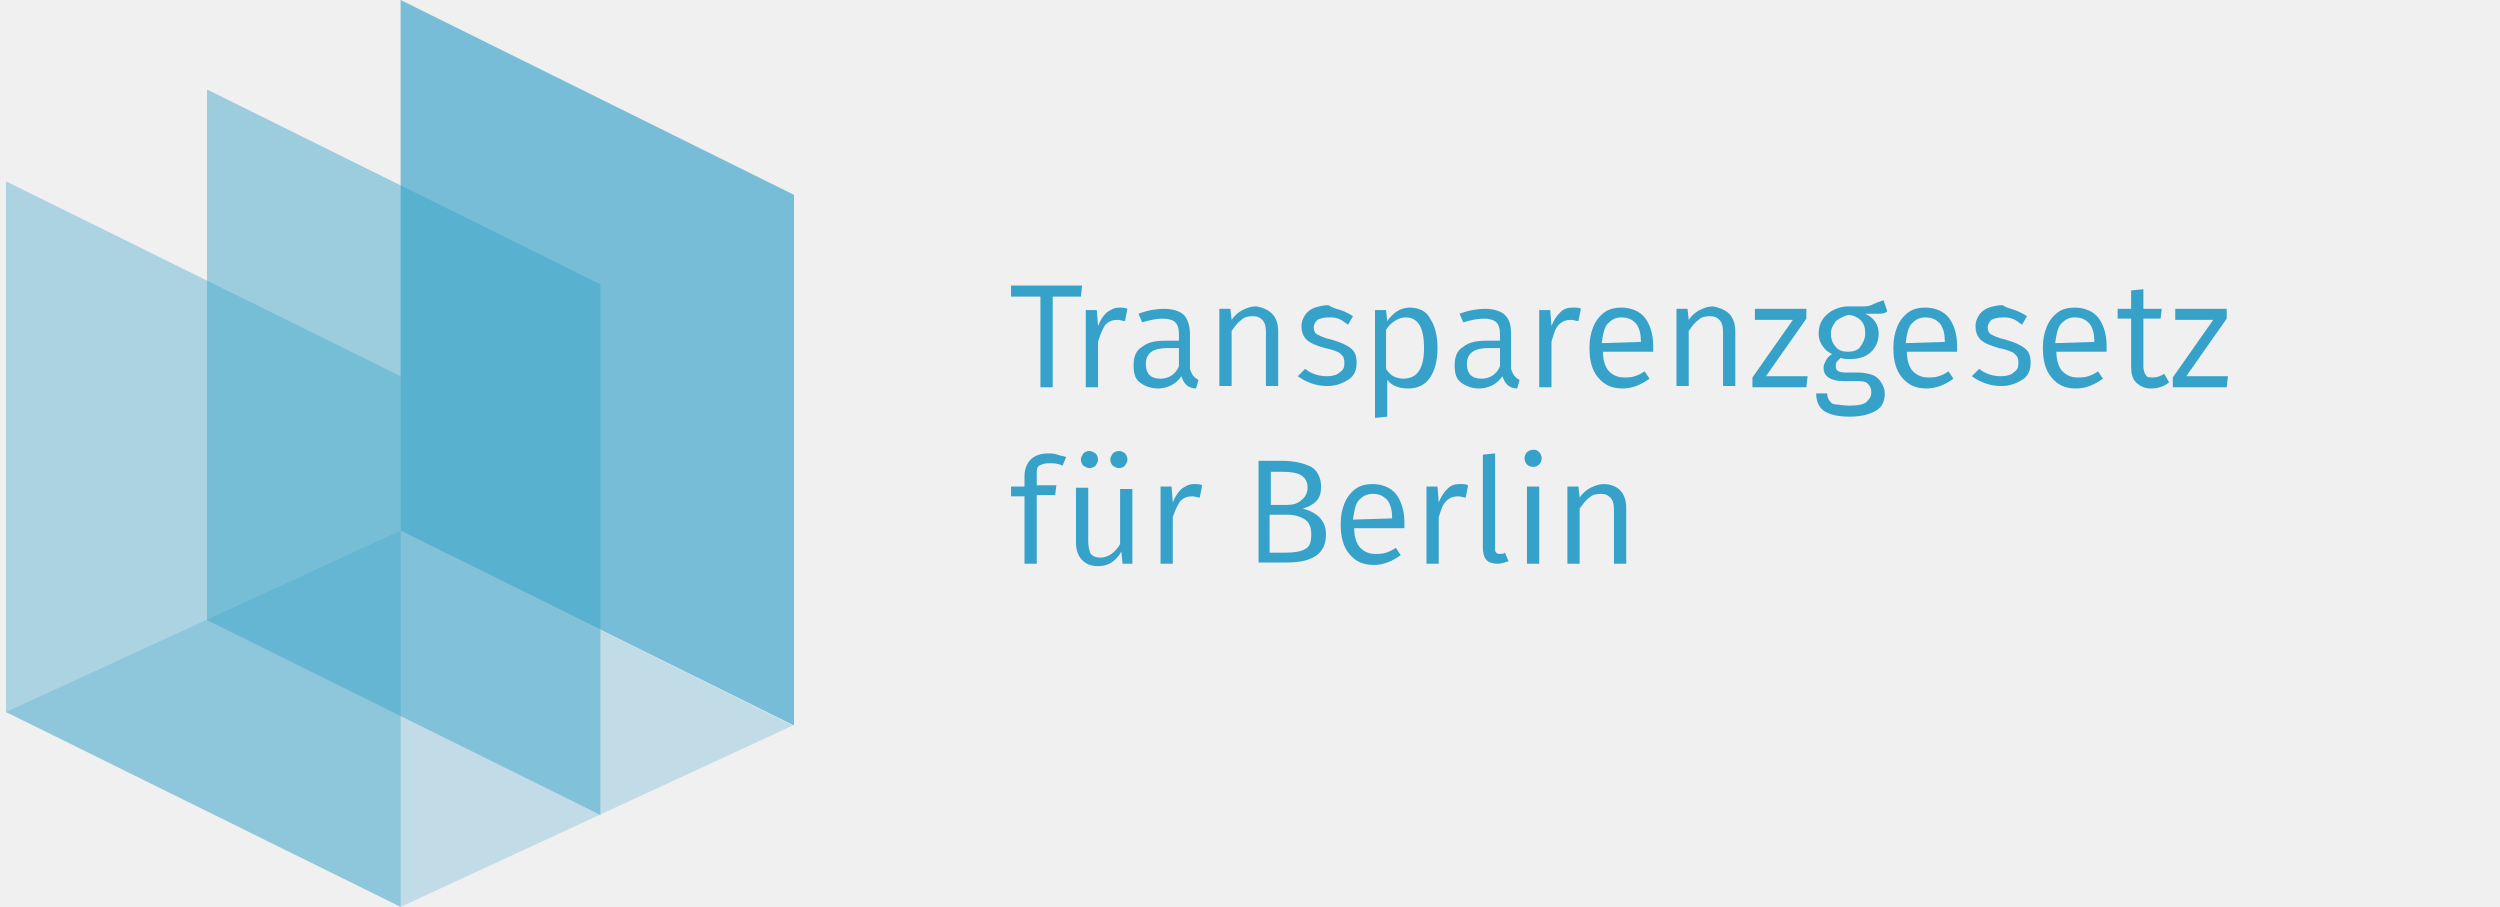
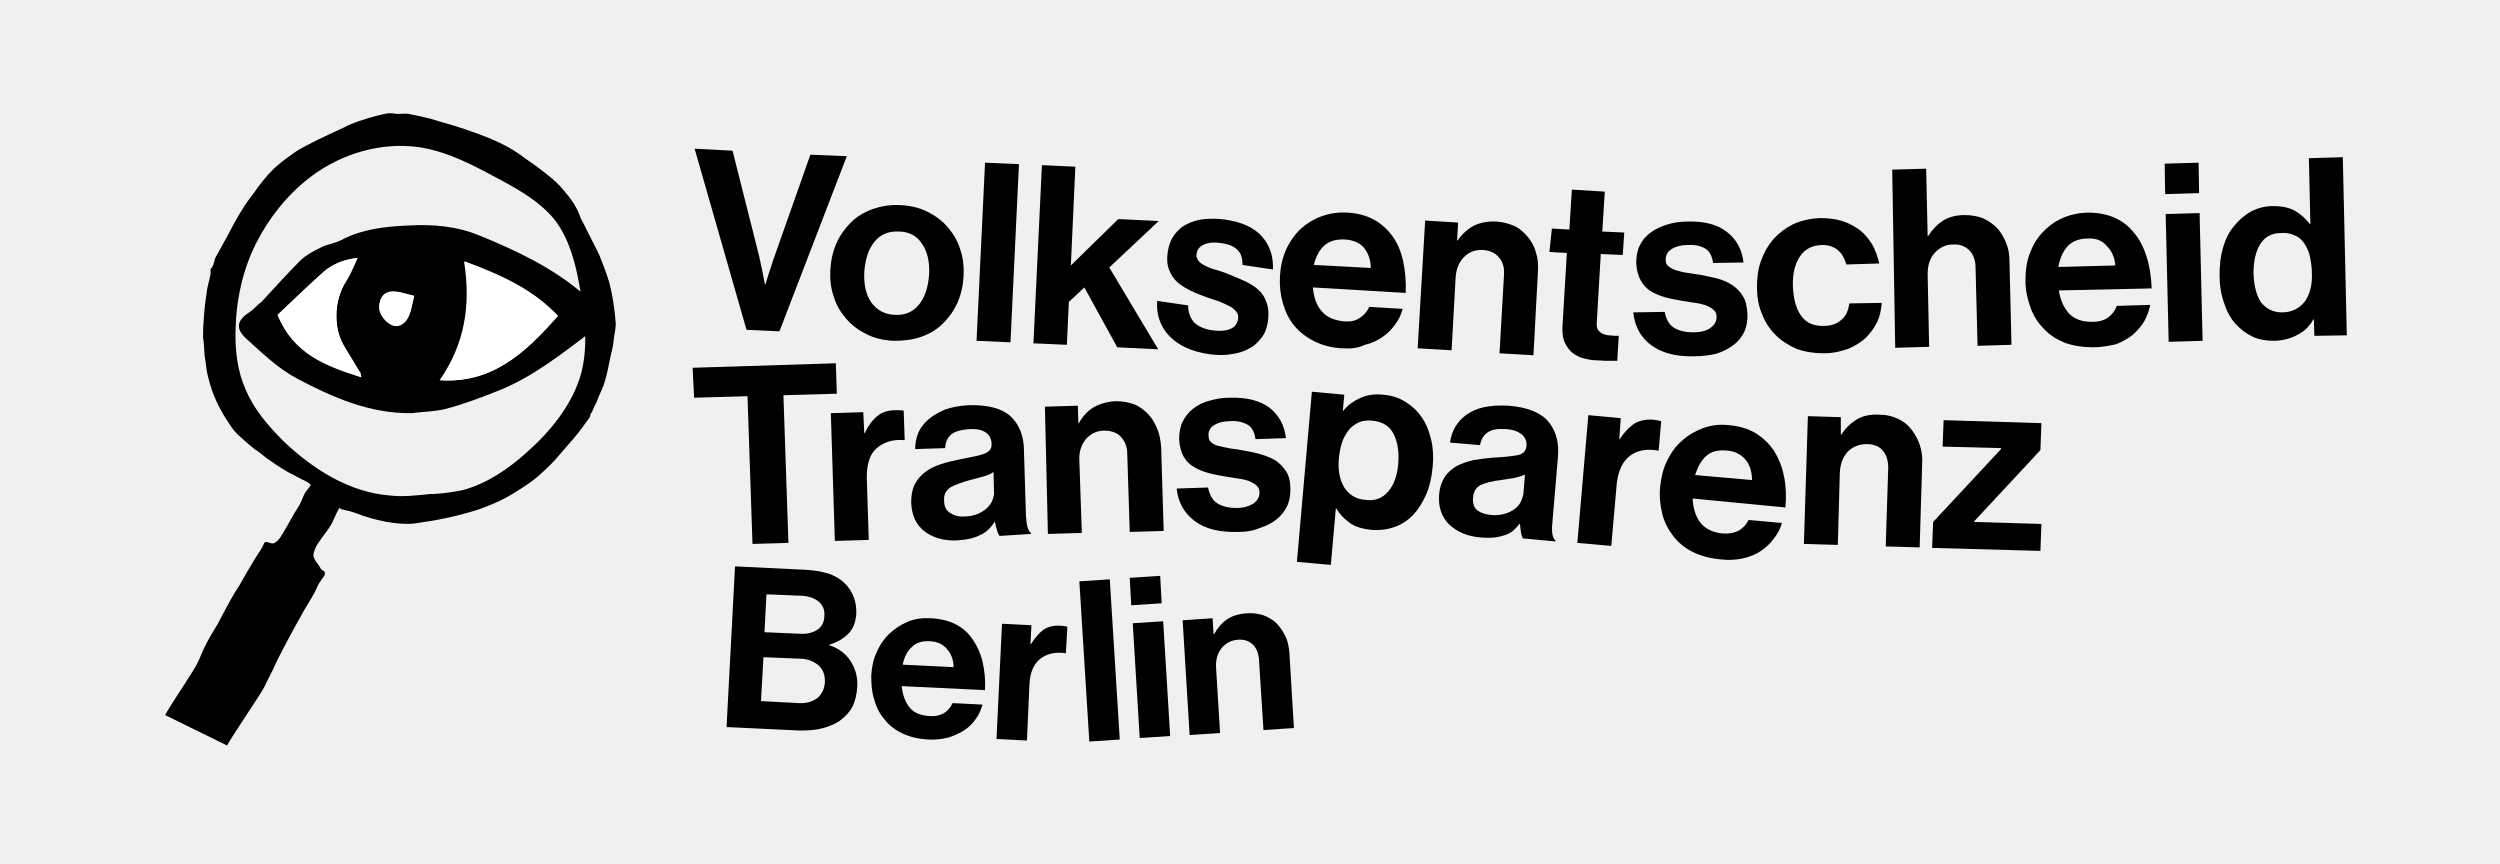
- <svg xmlns="http://www.w3.org/2000/svg" version="1.1" id="Layer_1" x="0px" y="0px" viewBox="0 0 204 74" style="enable-background:new 0 0 204 74;" xml:space="preserve">
+ <svg xmlns="http://www.w3.org/2000/svg" version="1.1" id="Layer_1" x="0px" y="0px" viewBox="0 0 501 173" style="enable-background:new 0 0 501 173;" xml:space="preserve">
  <style type="text/css">
- 	.st0{fill:#36A2C9;fill-opacity:0.65;}
- 	.st1{fill:#36A2C9;fill-opacity:0.45;}
- 	.st2{fill:#36A2C9;fill-opacity:0.2;}
- 	.st3{fill:#36A2C9;fill-opacity:0.25;}
- 	.st4{fill:#4DA1C0;}
- 	.st5{font-family:'FiraSans-Light';}
- 	.st6{font-size:18px;}
- 	.st7{fill:#36A2C9;}
+ 	.st0{fill:#FFE600;}
+ 	.st1{fill:#FFFFFF;}
</style>
-   <g id="Page-1">
-     <g id="Artboard-3" transform="translate(-391, -9)">
-       <g id="Group-3" transform="translate(390, 9)">
-         <g id="Group-2" transform="translate(33.29121, 37) scale(-1, 1) translate(-33.29121, -37) translate(0.791209, 0)">
-           <polygon id="Rectangle" class="st0" points="0,15.9 32.1,0 32.1,43.3 0,59.2     " />
-           <polygon id="Rectangle_1_" class="st1" points="15.8,23.2 47.9,7.3 47.9,50.6 15.8,66.5     " />
-           <polygon id="Rectangle_2_" class="st2" points="32.1,30.7 64.3,14.8 64.3,58.1 32.1,74     " />
-           <polygon id="Rectangle_3_" class="st2" points="32.1,30.7 64.3,14.8 64.3,58.1 32.1,74     " />
-           <polygon id="Rectangle_4_" class="st3" points="32.1,43.3 0.1,59.2 32.1,74 64.3,58.1     " />
-         </g>
-         <text transform="matrix(1 0 0 1 204.5263 35)" class="st4 st5 st6"> </text>
-       </g>
+   <g>
+     <g>
+       <path d="M139.2,29.8l7.6,0.4l5.3,21c0.1,0.6,0.3,1.2,0.4,1.9c0.2,0.7,0.3,1.3,0.4,1.9c0.1,0.7,0.3,1.3,0.4,2h0.1    c0.2-0.7,0.4-1.3,0.6-2c0.2-0.6,0.4-1.2,0.6-1.8c0.2-0.7,0.4-1.3,0.6-1.8l7.2-20.4l7.3,0.3l-13.5,35.1l-6.6-0.3L139.2,29.8z" />
+       <path d="M179.1,68.3c-2-0.1-3.8-0.5-5.4-1.3c-1.6-0.8-3-1.8-4.1-3.1c-1.1-1.3-2-2.7-2.5-4.4c-0.6-1.7-0.8-3.5-0.7-5.4    s0.5-3.7,1.2-5.3s1.7-3,2.9-4.2s2.7-2.1,4.4-2.7c1.7-0.6,3.5-0.9,5.5-0.8c2,0.1,3.8,0.5,5.4,1.3c1.6,0.8,3,1.8,4.1,3.1    s2,2.7,2.5,4.4c0.6,1.7,0.8,3.5,0.7,5.4s-0.5,3.7-1.2,5.3s-1.7,3-2.9,4.2c-1.2,1.2-2.7,2.1-4.4,2.7S181.1,68.3,179.1,68.3z     M179.3,63.1c2.1,0.1,3.7-0.6,4.9-2.1s1.8-3.5,2-6c0.1-2.5-0.3-4.5-1.4-6.1c-1-1.6-2.6-2.5-4.7-2.5c-2.1-0.1-3.7,0.6-4.9,2.1    s-1.8,3.5-2,6c-0.1,2.5,0.3,4.5,1.4,6.1C175.7,62.1,177.2,63,179.3,63.1z" />
+       <path d="M197.4,32.6l6.8,0.3l-1.7,35.7l-6.8-0.3L197.4,32.6z" />
+       <path d="M217.3,57.6l-3.1,2.9l-0.4,8.6l-6.7-0.3l1.7-35.7l6.7,0.3l-0.9,19.8l9.5-9.3l8.1,0.4l-9.9,9.3l9.8,16.4l-8.2-0.4    L217.3,57.6z" />
+     </g>
+     <path d="M242.5,71c-3.7-0.5-6.4-1.8-8.2-3.7s-2.6-4.3-2.4-7l6.2,0.9c0,1.5,0.5,2.7,1.3,3.5c0.9,0.8,2.1,1.3,3.6,1.5   s2.7,0.1,3.6-0.3c0.9-0.4,1.4-1.1,1.5-2c0.1-0.6,0-1.1-0.4-1.5c-0.3-0.4-0.8-0.8-1.4-1.1c-0.6-0.3-1.3-0.6-2-0.9   c-0.8-0.3-1.6-0.5-2.4-0.8c-1.1-0.4-2.2-0.8-3.2-1.3s-1.9-1-2.7-1.7s-1.3-1.5-1.7-2.5s-0.5-2.1-0.3-3.5s0.6-2.5,1.3-3.5   c0.7-0.9,1.5-1.7,2.6-2.2c1-0.5,2.2-0.9,3.5-1s2.7-0.1,4.1,0.1c3.4,0.5,5.8,1.6,7.4,3.4c1.6,1.8,2.3,4,2.2,6.6l-6.1-0.9   c0-1.4-0.3-2.4-1.1-3.1c-0.7-0.7-1.8-1.1-3.3-1.3c-1.3-0.2-2.4-0.1-3.3,0.3c-0.9,0.4-1.4,1-1.5,1.9c-0.1,0.6,0.1,1,0.4,1.4   c0.3,0.4,0.8,0.7,1.4,1c0.6,0.3,1.3,0.6,2.2,0.8c0.8,0.3,1.7,0.5,2.5,0.9c1,0.4,2,0.8,3.1,1.3c1,0.5,1.9,1,2.7,1.7s1.4,1.6,1.7,2.6   c0.4,1,0.5,2.3,0.3,3.8c-0.2,1.3-0.6,2.4-1.3,3.3c-0.7,0.9-1.5,1.7-2.6,2.2c-1,0.6-2.2,0.9-3.6,1.1C245.5,71.2,244,71.2,242.5,71z" />
+   </g>
+   <g>
+     <path d="M269,69.8c-2.1-0.1-4-0.6-5.6-1.4s-2.9-1.8-4-3.1c-1.1-1.3-1.8-2.8-2.3-4.5s-0.7-3.5-0.6-5.4s0.5-3.7,1.2-5.3   c0.7-1.6,1.7-3,2.8-4.1c1.2-1.1,2.6-2,4.2-2.6c1.6-0.6,3.3-0.9,5.2-0.8c2.1,0.1,3.9,0.6,5.4,1.4c1.5,0.8,2.8,2,3.8,3.4   s1.7,3.1,2.1,5s0.6,4,0.5,6.3l-18.6-1.1c0.2,2,0.7,3.6,1.8,4.8c1,1.2,2.5,1.8,4.4,2c1.3,0.1,2.4-0.1,3.2-0.7   c0.8-0.5,1.5-1.3,1.9-2.2l6.7,0.4c-0.3,1.1-0.8,2.2-1.5,3.1c-0.7,1-1.5,1.8-2.5,2.5s-2.2,1.3-3.6,1.6   C272.1,69.8,270.6,69.9,269,69.8z M269.6,48c-1.8-0.1-3.2,0.3-4.2,1.2s-1.7,2.2-2.1,3.9l11.4,0.6c0-1.6-0.5-3-1.4-4.1   C272.5,48.7,271.2,48.1,269.6,48z" />
+     <path d="M292,48.2h0.1c0.9-1.3,2-2.3,3.3-3c1.3-0.6,2.8-0.9,4.5-0.8c1.3,0.1,2.5,0.4,3.6,0.9s1.9,1.3,2.7,2.2   c0.7,0.9,1.3,1.9,1.6,3.1c0.4,1.2,0.5,2.5,0.4,3.9l-0.9,16.7l-6.8-0.4l0.9-15.7c0.1-1.4-0.2-2.6-1-3.5c-0.7-0.9-1.8-1.4-3.2-1.5   c-1.5-0.1-2.8,0.4-3.8,1.4s-1.6,2.4-1.7,4.2l-0.8,14.5l-6.8-0.4l1.5-25.6l6.6,0.4L292,48.2z" />
+     <path d="M311,45.8l3.5,0.2l0.5-8l6.6,0.4l-0.5,8l4.4,0.2l-0.3,4.5l-4.4-0.2L320,64.5c-0.1,1,0.1,1.6,0.6,2c0.4,0.4,1,0.6,1.8,0.7   l1.3,0.1c0.2,0,0.5,0,0.7,0l-0.3,5c-0.3,0-0.7,0-1.1,0s-0.8,0-1.4,0c-0.5,0-1.1-0.1-1.8-0.1c-0.8,0-1.7-0.2-2.5-0.4   s-1.5-0.6-2.2-1.1c-0.6-0.5-1.1-1.2-1.5-2s-0.5-1.8-0.5-3l0.9-15l-3.5-0.2L311,45.8z" />
+   </g>
+   <path d="M339.5,71.4c-3.7,0.1-6.6-0.7-8.7-2.3s-3.2-3.8-3.5-6.5l6.3-0.1c0.3,1.5,0.9,2.6,1.9,3.2c1,0.6,2.3,0.9,3.8,0.9  s2.7-0.3,3.5-0.9c0.8-0.6,1.2-1.3,1.2-2.2c0-0.6-0.2-1.1-0.6-1.4c-0.4-0.4-0.9-0.6-1.5-0.9c-0.6-0.2-1.3-0.4-2.2-0.5  c-0.8-0.1-1.7-0.3-2.5-0.4c-1.2-0.2-2.3-0.4-3.4-0.7s-2.1-0.7-2.9-1.2c-0.9-0.5-1.6-1.3-2.1-2.2s-0.8-2-0.9-3.4  c0-1.4,0.2-2.6,0.7-3.6s1.2-1.9,2.2-2.6c0.9-0.7,2-1.2,3.3-1.6c1.3-0.4,2.6-0.6,4.1-0.6c3.4-0.1,6,0.6,7.9,2.1s3,3.5,3.3,6.1  l-6.1,0.1c-0.2-1.4-0.7-2.4-1.6-2.9c-0.8-0.5-2-0.8-3.5-0.7c-1.3,0-2.4,0.3-3.2,0.8c-0.8,0.5-1.2,1.2-1.2,2.2c0,0.6,0.2,1,0.6,1.3  s0.9,0.6,1.6,0.8s1.4,0.4,2.3,0.5s1.7,0.3,2.6,0.4c1.1,0.2,2.2,0.5,3.2,0.7c1.1,0.3,2.1,0.7,3,1.3s1.6,1.3,2.2,2.3  c0.6,0.9,0.8,2.2,0.9,3.7c0,1.3-0.2,2.5-0.7,3.5s-1.2,1.9-2.2,2.6c-0.9,0.7-2.1,1.3-3.4,1.7C342.6,71.2,341.1,71.4,339.5,71.4z" />
+   <path d="M365.5,70.8c-2,0-3.9-0.3-5.5-0.9c-1.6-0.7-3-1.6-4.2-2.8s-2.1-2.6-2.7-4.2c-0.7-1.6-1-3.4-1-5.3c0-1.9,0.2-3.7,0.8-5.3  c0.6-1.7,1.4-3.1,2.5-4.4c1.1-1.2,2.4-2.2,4-3c1.6-0.7,3.3-1.1,5.3-1.2c1.7,0,3.2,0.2,4.5,0.6c1.3,0.4,2.5,1.1,3.5,1.8  c1,0.8,1.8,1.8,2.5,2.9c0.6,1.1,1.1,2.4,1.4,3.8L370,53c-0.3-1.1-0.8-2.1-1.6-2.8c-0.8-0.7-1.9-1.1-3.1-1.1c-2.1,0-3.6,0.8-4.6,2.3  s-1.5,3.5-1.4,6c0.1,2.4,0.6,4.4,1.6,5.8c1,1.5,2.6,2.2,4.7,2.1c1.4,0,2.5-0.4,3.4-1.2c0.9-0.7,1.4-1.8,1.6-3.3l6.5-0.1  c-0.1,1.4-0.4,2.7-0.9,3.8c-0.6,1.2-1.3,2.2-2.3,3.2c-1,0.9-2.1,1.6-3.5,2.2C368.7,70.5,367.2,70.8,365.5,70.8z" />
+   <path d="M386.3,47.3h0.1c0.9-1.4,1.9-2.4,3-3.1c1.1-0.7,2.6-1.1,4.3-1.1c1.3,0,2.5,0.2,3.6,0.6c1.1,0.5,2,1.1,2.8,1.9  c0.8,0.8,1.4,1.8,1.9,3s0.7,2.4,0.7,3.8l0.4,16.7l-6.8,0.2l-0.4-15.7c0-1.4-0.4-2.5-1.2-3.4c-0.8-0.8-1.9-1.3-3.3-1.2  c-1.5,0-2.7,0.6-3.7,1.7c-1,1.1-1.4,2.5-1.4,4.3l0.3,14.5l-6.8,0.2L379.2,34l6.8-0.2L386.3,47.3z" />
+   <path d="M419.5,69.6c-2.1,0-4-0.3-5.7-0.9c-1.7-0.7-3.1-1.6-4.2-2.8c-1.2-1.2-2.1-2.6-2.7-4.3s-1-3.4-1-5.3c0-1.9,0.2-3.7,0.8-5.3  c0.6-1.7,1.4-3.1,2.5-4.3s2.4-2.2,3.9-2.9s3.2-1.1,5.1-1.2c2.1,0,3.9,0.3,5.5,1s2.9,1.7,4,3.1c1.1,1.3,1.9,2.9,2.5,4.8  c0.6,1.9,0.9,4,1,6.3l-18.6,0.4c0.3,2,1,3.5,2.1,4.7c1.1,1.1,2.6,1.6,4.6,1.6c1.3,0,2.4-0.3,3.2-0.9c0.8-0.6,1.4-1.4,1.7-2.3  l6.7-0.2c-0.2,1.1-0.6,2.2-1.2,3.3c-0.6,1-1.4,1.9-2.3,2.7c-1,0.8-2.1,1.4-3.4,1.9C422.6,69.3,421.1,69.6,419.5,69.6z M418.4,47.8  c-1.8,0-3.2,0.6-4.1,1.6s-1.5,2.4-1.8,4.1l11.4-0.3c-0.1-1.6-0.7-2.9-1.7-3.9C421.3,48.2,420,47.7,418.4,47.8z" />
+   <path d="M433.8,32.8l6.8-0.2l0.1,6.1l-6.8,0.2L433.8,32.8z M434,42.9l6.8-0.2l0.6,25.6l-6.8,0.2L434,42.9z" />
+   <path d="M455.9,68.3c-1.6,0-3.1-0.2-4.4-0.8c-1.3-0.6-2.5-1.5-3.5-2.6s-1.8-2.6-2.3-4.2c-0.6-1.7-0.9-3.5-0.9-5.6  c0-2,0.2-3.8,0.7-5.5s1.2-3.1,2.2-4.3s2.1-2.2,3.4-2.9s2.8-1.1,4.4-1.1c1.8,0,3.3,0.3,4.5,1s2.1,1.6,2.9,2.6h0.1l-0.3-13.2l6.8-0.2  l0.8,35.7l-6.5,0.1l-0.1-3.3h-0.1c-0.7,1.3-1.7,2.3-3,3C459.2,67.8,457.7,68.2,455.9,68.3z M457.3,62.6c2,0,3.5-0.8,4.6-2.2  c1-1.4,1.5-3.3,1.4-5.7c0-1.2-0.2-2.3-0.4-3.3c-0.2-1-0.6-1.8-1.1-2.6c-0.5-0.7-1.1-1.3-1.9-1.6c-0.8-0.4-1.7-0.6-2.8-0.5  c-1.9,0-3.3,0.8-4.2,2.3c-0.9,1.5-1.3,3.5-1.3,5.8c0.1,2.5,0.6,4.4,1.5,5.8C454.2,61.9,455.5,62.6,457.3,62.6z" />
+   <path class="st0" d="M421.1,73.4" />
+   <g>
+     <path d="M138.8,73.7l28.7-0.9l0.2,6.1L157,79.2l1,29.6l-7.2,0.2l-1-29.6l-10.7,0.3L138.8,73.7z" />
+     <path d="M173.2,86.8h0.1c0.7-1.5,1.5-2.6,2.5-3.4c0.9-0.8,2.2-1.2,3.7-1.2c0.7,0,1.2,0,1.6,0.1l0.2,5.9h-0.1   c-2.2-0.2-4.1,0.4-5.5,1.6s-2,3.2-2,5.9l0.4,12.5l-6.8,0.2l-0.8-25.6l6.5-0.2L173.2,86.8z" />
+     <path d="M200.3,107.4c-0.2-0.3-0.4-0.7-0.5-1.2c-0.2-0.5-0.3-1.1-0.4-1.6h-0.1c-0.3,0.5-0.7,1-1.1,1.4c-0.4,0.4-0.9,0.8-1.5,1.1   c-0.6,0.3-1.3,0.6-2.1,0.8s-1.7,0.3-2.8,0.4c-2.6,0.1-4.8-0.5-6.5-1.8s-2.6-3.2-2.7-5.8c0-1.4,0.2-2.6,0.7-3.6s1.2-1.8,2.1-2.5   c0.9-0.7,2-1.2,3.2-1.6c1.2-0.4,2.6-0.7,4-1c2.1-0.4,3.7-0.7,4.7-1.1c1-0.4,1.5-1,1.4-2c0-0.9-0.4-1.7-1.1-2.2   c-0.7-0.5-1.8-0.8-3.3-0.7c-1.6,0.1-2.8,0.4-3.6,1c-0.8,0.6-1.2,1.5-1.3,2.8l-6,0.2c0-1.1,0.2-2.2,0.6-3.2c0.4-1,1.1-1.9,2-2.7   s2-1.4,3.3-2c1.4-0.5,3-0.8,4.8-0.9c3.8-0.1,6.6,0.6,8.4,2.2c1.7,1.6,2.7,3.9,2.7,6.9l0.4,13c0.1,1.9,0.4,3.1,1,3.5v0.2   L200.3,107.4z M193.3,103.5c1,0,1.8-0.2,2.6-0.5c0.7-0.3,1.4-0.7,1.9-1.2s0.9-1,1.1-1.6c0.2-0.6,0.4-1.2,0.3-1.8l-0.1-3.8   c-0.6,0.4-1.3,0.7-2.1,0.9s-1.7,0.5-2.6,0.7c-1.8,0.5-3.1,1-4,1.5c-0.8,0.6-1.3,1.4-1.2,2.6c0,1.2,0.4,2,1.2,2.5   S192.1,103.6,193.3,103.5z" />
+     <path d="M216.1,84.8h0.1c0.8-1.4,1.8-2.5,3-3.2s2.7-1.1,4.4-1.2c1.3,0,2.5,0.2,3.6,0.6c1.1,0.4,2,1.1,2.8,1.9s1.4,1.8,1.9,3   s0.7,2.4,0.8,3.8l0.5,16.7l-6.8,0.2l-0.5-15.7c0-1.4-0.5-2.5-1.3-3.4c-0.8-0.8-1.9-1.2-3.3-1.2c-1.5,0-2.7,0.6-3.7,1.7   c-0.9,1.1-1.4,2.6-1.3,4.3l0.5,14.5L210,107l-0.6-25.5l6.6-0.2L216.1,84.8z" />
+     <path d="M248.1,106.6c-3.7,0.1-6.6-0.6-8.7-2.2c-2.1-1.6-3.3-3.7-3.6-6.5l6.3-0.2c0.3,1.5,0.9,2.6,1.9,3.2c1,0.6,2.3,0.9,3.8,0.9   s2.6-0.4,3.4-0.9c0.8-0.6,1.2-1.3,1.2-2.2c0-0.6-0.2-1.1-0.6-1.4c-0.4-0.4-0.9-0.6-1.5-0.9c-0.6-0.2-1.3-0.4-2.2-0.5   c-0.8-0.1-1.7-0.3-2.5-0.4c-1.2-0.2-2.3-0.4-3.4-0.7c-1.1-0.3-2.1-0.7-2.9-1.2c-0.9-0.5-1.6-1.2-2.1-2.1c-0.5-0.9-0.8-2-0.9-3.4   c0-1.4,0.2-2.6,0.7-3.6s1.2-1.9,2.1-2.6c0.9-0.7,2-1.3,3.3-1.6c1.3-0.4,2.6-0.6,4.1-0.6c3.4-0.1,6,0.6,7.9,2c1.9,1.5,3,3.5,3.3,6.1   l-6.1,0.2c-0.2-1.4-0.7-2.4-1.6-2.9c-0.9-0.5-2-0.8-3.5-0.7c-1.3,0-2.4,0.3-3.2,0.8s-1.2,1.2-1.1,2.2c0,0.6,0.2,1,0.6,1.3   c0.4,0.3,0.9,0.6,1.6,0.7c0.7,0.2,1.4,0.3,2.3,0.5c0.9,0.1,1.7,0.2,2.6,0.4c1.1,0.2,2.2,0.4,3.2,0.7c1.1,0.3,2.1,0.7,3,1.2   c0.9,0.6,1.6,1.3,2.2,2.2s0.9,2.1,0.9,3.6c0,1.3-0.2,2.5-0.7,3.5s-1.2,1.9-2.1,2.6c-0.9,0.7-2,1.3-3.3,1.7   C251.1,106.4,249.7,106.6,248.1,106.6z" />
+   </g>
+   <path d="M262.9,78.5l6.5,0.6l-0.3,3.2h0.1c0.9-1.1,2-1.9,3.3-2.5c1.3-0.6,2.8-0.9,4.6-0.7c1.7,0.1,3.2,0.6,4.5,1.4  c1.3,0.8,2.4,1.8,3.3,3.1c0.9,1.3,1.5,2.8,1.9,4.5s0.5,3.6,0.3,5.5c-0.2,2.1-0.6,3.9-1.3,5.5c-0.7,1.6-1.6,3-2.6,4.1  c-1.1,1.1-2.3,1.9-3.7,2.4s-2.9,0.7-4.6,0.6c-1.8-0.2-3.3-0.6-4.4-1.4s-2-1.7-2.7-2.9h-0.1l-1,11.3l-6.8-0.6L262.9,78.5z   M273.9,100.2c1.7,0.2,3.2-0.4,4.3-1.7s1.8-3.1,2-5.5c0.2-2.4-0.1-4.4-0.9-6c-0.8-1.6-2.2-2.5-4.3-2.7c-1.1-0.1-2,0-2.8,0.4  c-0.8,0.4-1.5,0.9-2,1.6s-1,1.5-1.3,2.5c-0.3,1-0.5,2.1-0.6,3.2c-0.2,2.3,0.2,4.2,1.1,5.7C270.4,99.2,271.8,100.1,273.9,100.2z" />
+   <path d="M305.2,107.9c-0.2-0.3-0.3-0.7-0.4-1.2s-0.1-1.1-0.2-1.7h-0.1c-0.4,0.5-0.8,0.9-1.2,1.3c-0.5,0.4-1,0.7-1.6,0.9  s-1.3,0.4-2.1,0.5c-0.8,0.1-1.8,0.1-2.9,0c-2.6-0.2-4.7-1.1-6.3-2.6c-1.5-1.5-2.2-3.5-2-6c0.1-1.4,0.5-2.5,1.1-3.5  c0.6-0.9,1.4-1.6,2.4-2.2c1-0.5,2.1-0.9,3.4-1.2c1.3-0.2,2.6-0.4,4.1-0.5c2.2-0.1,3.7-0.3,4.8-0.5c1-0.2,1.6-0.8,1.7-1.8  c0.1-0.9-0.2-1.7-0.9-2.3c-0.7-0.6-1.7-1-3.1-1.1c-1.6-0.1-2.8,0-3.7,0.6c-0.8,0.5-1.4,1.4-1.6,2.6l-6-0.5c0.1-1.1,0.5-2.2,1-3.1  c0.6-1,1.3-1.8,2.3-2.5s2.1-1.2,3.5-1.5s3-0.4,4.9-0.3c3.8,0.3,6.5,1.4,8,3.2s2.2,4.2,1.9,7.2l-1.1,13c-0.2,1.9,0,3.1,0.6,3.6v0.2  L305.2,107.9z M298.8,103.2c1,0.1,1.8,0,2.6-0.2c0.8-0.2,1.4-0.5,2-0.9c0.6-0.4,1-0.9,1.3-1.4c0.3-0.6,0.5-1.2,0.6-1.8l0.3-3.8  c-0.6,0.3-1.4,0.5-2.2,0.7c-0.9,0.1-1.7,0.3-2.6,0.4c-1.8,0.2-3.2,0.6-4.1,1c-0.9,0.5-1.4,1.3-1.5,2.5s0.2,2.1,0.9,2.6  C296.6,102.7,297.6,103.1,298.8,103.2z" />
+   <path d="M324.5,88h0.1c0.9-1.4,1.9-2.4,2.9-3.1c1-0.6,2.3-0.9,3.8-0.8c0.7,0.1,1.2,0.2,1.6,0.3l-0.5,5.9h-0.1  c-2.2-0.4-4.1-0.1-5.6,1c-1.5,1.1-2.4,3-2.7,5.6l-1.1,12.5l-6.8-0.6l2.2-25.6l6.5,0.6L324.5,88z" />
+   <path d="M344.8,112.1c-2.1-0.2-4-0.7-5.6-1.5s-2.9-1.9-3.9-3.2c-1-1.3-1.8-2.8-2.2-4.5c-0.4-1.7-0.6-3.5-0.4-5.4  c0.2-1.9,0.6-3.6,1.4-5.2c0.8-1.6,1.7-2.9,3-4c1.2-1.1,2.6-1.9,4.2-2.5c1.6-0.6,3.3-0.8,5.2-0.6c2.1,0.2,3.8,0.7,5.3,1.6  c1.5,0.9,2.7,2.1,3.7,3.5c0.9,1.5,1.6,3.1,2,5.1c0.4,1.9,0.5,4,0.3,6.3l-18.6-1.8c0.1,2,0.6,3.6,1.6,4.9c1,1.2,2.4,1.9,4.4,2.1  c1.3,0.1,2.4-0.1,3.3-0.6c0.8-0.5,1.5-1.2,1.9-2.1l6.7,0.6c-0.3,1.1-0.8,2.1-1.6,3.1c-0.7,1-1.6,1.8-2.6,2.5s-2.3,1.2-3.6,1.5  C347.9,112.2,346.4,112.3,344.8,112.1z M346.1,90.3c-1.8-0.2-3.2,0.2-4.2,1.1c-1,0.9-1.7,2.2-2.2,3.8l11.4,1c0-1.6-0.4-3-1.3-4.1  C348.9,91.1,347.7,90.4,346.1,90.3z" />
+   <g>
+     <path d="M368.9,87.1h0.1c0.9-1.4,2-2.4,3.2-3.1s2.7-1,4.5-0.9c1.3,0,2.5,0.3,3.6,0.8s2,1.2,2.7,2.1c0.7,0.9,1.3,1.9,1.7,3.1   c0.4,1.2,0.6,2.5,0.5,3.9l-0.5,16.7l-6.8-0.2l0.5-15.7c0-1.4-0.3-2.5-1-3.4c-0.7-0.9-1.8-1.4-3.3-1.4s-2.8,0.5-3.8,1.5   c-1,1.1-1.5,2.5-1.6,4.2l-0.4,14.5l-6.8-0.2l0.8-25.6l6.6,0.2L368.9,87.1z" />
+     <path d="M387.4,104.6L401,90v-0.2l-11.7-0.3l0.2-5.3l19.6,0.6l-0.2,5.4l-13.3,14.3v0.1l13.5,0.4l-0.2,5.4l-21.7-0.6L387.4,104.6z" />
+   </g>
+   <g>
+     <g>
+       <path d="M82.5,82.8c-8.4,0.1-15.7-3.1-22.9-6.9c-3.8-2-6.9-5-10.1-7.9c-2.4-2.1-2.1-3.8,0.6-5.5c0.8-0.6,1.5-1.4,2.4-2.1    c2.5-2.7,5-5.5,7.6-8.1c1.1-1.1,2.7-2,4.2-2.7c1.3-0.7,2.8-0.8,4.1-1.5c4.2-2.2,8.7-2.7,13.3-2.9c4.9-0.3,9.8,0.1,14.4,2    c7.6,3.1,14.9,6.6,21,11.9c0.7,0.6,1.4,1.1,2,1.8c1.8,2,1.8,3.1,0,5c-0.1,0.1-0.3,0.3-0.4,0.4c-6,4.5-11.9,9.3-19.1,12.1    c-3.5,1.4-7,2.7-10.5,3.6C86.9,82.5,84.7,82.5,82.5,82.8z M111.8,63.3c-5.2-5.5-11.6-8.3-18.6-10.9c1.3,8.8,0,16.8-4.9,23.8    C98.6,76.9,105.3,70.7,111.8,63.3z M72.4,75.6c-0.1-0.7-0.1-1-0.3-1.1c-1-1.5-2-3.2-2.9-4.8c-2.5-3.8-2.4-9.5,0.3-13.5    c0.8-1.3,1.4-2.8,2.2-4.5c-2.8,0.3-5,1.3-6.7,2.7c-3.2,2.8-6.2,5.7-9.3,8.7C58.6,70.8,65.2,73.4,72.4,75.6z M83,59.3    c-1.5-0.4-2.7-0.7-3.8-0.8c-2.1-0.1-3.2,1.1-3.2,3.2c0,1.4,1.5,3.2,2.9,3.6c1.1,0.3,2.4-0.4,3.1-2.1C82.5,62,82.6,60.9,83,59.3z" />
+       <path class="st1" d="M111.8,63.3c-6.4,7.3-13,13.5-23.7,12.9c5-7.2,6.3-15,4.9-23.8C100.1,55.1,106.6,57.8,111.8,63.3z" />
+       <path class="st1" d="M72.4,75.6c-7.2-2.4-13.6-4.8-16.8-12.5c3.1-2.9,6.2-5.9,9.3-8.7c1.8-1.5,3.9-2.4,6.7-2.7    c-0.8,1.7-1.4,3.2-2.2,4.5c-2.5,3.9-2.7,9.7-0.3,13.5c1,1.5,2,3.1,2.9,4.8C72.2,74.8,72.2,75,72.4,75.6z" />
+       <path class="st1" d="M83,59.3c-0.4,1.7-0.6,2.8-1,3.8c-0.7,1.7-1.8,2.4-3.1,2.1c-1.4-0.3-2.9-2.1-2.9-3.6c0-2.1,1.1-3.4,3.2-3.2    C80.3,58.5,81.5,58.9,83,59.3z" />
    </g>
    <g>
-       <g>
-         <path class="st7" d="M85.9,24.2v7.4h-1v-7.4h-2.4v-0.9h5.8l-0.1,0.9H85.9z" />
-         <path class="st7" d="M92,25.2l-0.2,1c-0.2,0-0.4-0.1-0.6-0.1c-0.4,0-0.7,0.1-1,0.4c-0.2,0.3-0.4,0.7-0.6,1.4v3.7h-1v-6.3h0.9     l0.1,1.3c0.2-0.5,0.4-0.8,0.7-1.1c0.3-0.2,0.6-0.4,1-0.4C91.6,25.1,91.8,25.1,92,25.2z" />
-         <path class="st7" d="M97.4,30.7c0.1,0.1,0.2,0.2,0.4,0.3l-0.2,0.7c-0.3,0-0.6-0.1-0.8-0.3s-0.3-0.4-0.4-0.7c-0.4,0.6-1.1,1-1.9,1     c-0.6,0-1.1-0.2-1.5-0.5s-0.5-0.8-0.5-1.4c0-0.7,0.2-1.2,0.7-1.5c0.5-0.4,1.1-0.5,2-0.5h1v-0.5c0-0.5-0.1-0.8-0.3-1     c-0.2-0.2-0.6-0.3-1-0.3c-0.5,0-1,0.1-1.7,0.3l-0.3-0.7c0.8-0.3,1.5-0.4,2.1-0.4c0.7,0,1.3,0.2,1.6,0.5s0.5,0.9,0.5,1.5v2.9     C97.2,30.4,97.3,30.6,97.4,30.7z M96.2,29.9v-1.5h-0.9c-1.2,0-1.8,0.4-1.8,1.3c0,0.4,0.1,0.7,0.3,0.9c0.2,0.2,0.5,0.3,0.9,0.3     C95.3,30.9,95.9,30.6,96.2,29.9z" />
-         <path class="st7" d="M103.8,25.6c0.3,0.3,0.5,0.8,0.5,1.4v4.5h-1v-4.4c0-0.5-0.1-0.8-0.3-1c-0.2-0.2-0.4-0.3-0.8-0.3     c-0.4,0-0.7,0.1-0.9,0.3c-0.3,0.2-0.5,0.5-0.8,0.9v4.5h-1v-6.3h0.9l0.1,0.9c0.2-0.3,0.5-0.6,0.9-0.8s0.7-0.3,1.1-0.3     C103.1,25.1,103.5,25.3,103.8,25.6z" />
-         <path class="st7" d="M109.4,25.3c0.3,0.1,0.7,0.3,1,0.5l-0.4,0.7c-0.3-0.2-0.5-0.4-0.8-0.5c-0.3-0.1-0.5-0.1-0.8-0.1     c-0.4,0-0.7,0.1-0.9,0.2c-0.2,0.2-0.3,0.4-0.3,0.6c0,0.3,0.1,0.5,0.3,0.6s0.6,0.3,1.1,0.4c0.7,0.2,1.2,0.4,1.6,0.7     s0.5,0.7,0.5,1.2c0,0.6-0.2,1.1-0.7,1.4c-0.5,0.3-1,0.5-1.7,0.5c-0.9,0-1.7-0.3-2.4-0.8l0.6-0.6c0.5,0.4,1.1,0.6,1.8,0.6     c0.4,0,0.8-0.1,1-0.3c0.3-0.2,0.4-0.4,0.4-0.7c0-0.2,0-0.4-0.1-0.6c-0.1-0.1-0.2-0.3-0.5-0.4c-0.2-0.1-0.5-0.2-1-0.3     c-0.7-0.2-1.2-0.4-1.5-0.7s-0.4-0.7-0.4-1.1c0-0.3,0.1-0.6,0.3-0.9c0.2-0.3,0.5-0.5,0.8-0.6c0.3-0.1,0.7-0.2,1.1-0.2     C108.7,25.1,109,25.2,109.4,25.3z" />
-         <path class="st7" d="M116.7,26c0.4,0.6,0.6,1.4,0.6,2.4c0,1-0.2,1.8-0.6,2.4c-0.4,0.6-1,0.9-1.8,0.9c-0.7,0-1.3-0.2-1.7-0.7v3     l-1,0.1v-8.8h0.9l0.1,0.9c0.2-0.3,0.5-0.6,0.8-0.8s0.7-0.3,1-0.3C115.8,25.1,116.4,25.4,116.7,26z M116.2,28.4     c0-1.7-0.5-2.5-1.5-2.5c-0.3,0-0.6,0.1-0.9,0.3c-0.3,0.2-0.5,0.4-0.7,0.7v3.2c0.2,0.3,0.4,0.5,0.6,0.6c0.2,0.1,0.5,0.2,0.8,0.2     C115.7,30.9,116.2,30,116.2,28.4z" />
-         <path class="st7" d="M123.6,30.7c0.1,0.1,0.2,0.2,0.4,0.3l-0.2,0.7c-0.3,0-0.6-0.1-0.8-0.3s-0.3-0.4-0.4-0.7     c-0.4,0.6-1.1,1-1.9,1c-0.6,0-1.1-0.2-1.5-0.5c-0.4-0.3-0.5-0.8-0.5-1.4c0-0.7,0.2-1.2,0.7-1.5c0.5-0.4,1.1-0.5,2-0.5h1v-0.5     c0-0.5-0.1-0.8-0.3-1c-0.2-0.2-0.6-0.3-1-0.3c-0.5,0-1,0.1-1.7,0.3l-0.3-0.7c0.8-0.3,1.5-0.4,2.1-0.4c0.7,0,1.3,0.2,1.6,0.5     c0.4,0.4,0.5,0.9,0.5,1.5v2.9C123.4,30.4,123.5,30.6,123.6,30.7z M122.4,29.9v-1.5h-0.9c-1.2,0-1.8,0.4-1.8,1.3     c0,0.4,0.1,0.7,0.3,0.9c0.2,0.2,0.5,0.3,0.9,0.3C121.5,30.9,122.1,30.6,122.4,29.9z" />
-         <path class="st7" d="M129,25.2l-0.2,1c-0.2,0-0.4-0.1-0.6-0.1c-0.4,0-0.7,0.1-1,0.4s-0.4,0.7-0.6,1.4v3.7h-1v-6.3h0.9l0.1,1.3     c0.2-0.5,0.4-0.8,0.7-1.1s0.6-0.4,1-0.4C128.7,25.1,128.9,25.1,129,25.2z" />
-         <path class="st7" d="M134.9,28.7h-4.1c0,0.7,0.2,1.3,0.5,1.6c0.3,0.3,0.7,0.5,1.2,0.5c0.3,0,0.6,0,0.9-0.1s0.5-0.2,0.8-0.4     l0.4,0.6c-0.7,0.5-1.4,0.8-2.2,0.8c-0.9,0-1.5-0.3-2-0.9c-0.5-0.6-0.7-1.4-0.7-2.4c0-0.7,0.1-1.2,0.3-1.7     c0.2-0.5,0.5-0.9,0.9-1.2c0.4-0.3,0.9-0.4,1.4-0.4c0.8,0,1.5,0.3,1.9,0.8c0.4,0.5,0.7,1.3,0.7,2.3     C134.9,28.4,134.9,28.6,134.9,28.7z M133.9,27.9c0-0.6-0.1-1.1-0.4-1.5c-0.3-0.3-0.6-0.5-1.2-0.5c-0.5,0-0.8,0.2-1.1,0.5     c-0.3,0.3-0.4,0.9-0.5,1.6L133.9,27.9L133.9,27.9z" />
-         <path class="st7" d="M141.1,25.6c0.3,0.3,0.5,0.8,0.5,1.4v4.5h-1v-4.4c0-0.5-0.1-0.8-0.3-1c-0.2-0.2-0.4-0.3-0.8-0.3     c-0.4,0-0.7,0.1-0.9,0.3c-0.3,0.2-0.5,0.5-0.8,0.9v4.5h-1v-6.3h0.9l0.1,0.9c0.2-0.3,0.5-0.6,0.9-0.8s0.7-0.3,1.1-0.3     C140.3,25.1,140.8,25.3,141.1,25.6z" />
-         <path class="st7" d="M144.1,30.7h3.4l-0.1,0.9H143v-0.8l3.3-4.7h-3.1v-0.9h4.2V26L144.1,30.7z" />
-         <path class="st7" d="M153.3,25.6c-0.3,0-0.6,0-1.1,0c0.7,0.3,1.1,0.9,1.1,1.6c0,0.6-0.2,1.1-0.6,1.5s-1,0.6-1.7,0.6     c-0.3,0-0.6,0-0.8-0.1c-0.1,0.1-0.2,0.2-0.3,0.3c-0.1,0.1-0.1,0.2-0.1,0.4c0,0.4,0.3,0.5,0.9,0.5h1c0.4,0,0.8,0.1,1.1,0.2     c0.3,0.1,0.6,0.4,0.7,0.6c0.2,0.3,0.3,0.6,0.3,0.9c0,0.6-0.2,1.1-0.7,1.4c-0.5,0.3-1.2,0.5-2.2,0.5c-1,0-1.7-0.2-2.1-0.5     c-0.4-0.3-0.6-0.8-0.6-1.4h0.9c0,0.3,0.1,0.5,0.2,0.6c0.1,0.2,0.3,0.3,0.5,0.3s0.6,0.1,1.1,0.1c0.7,0,1.2-0.1,1.4-0.3     s0.4-0.4,0.4-0.8c0-0.3-0.1-0.5-0.3-0.7c-0.2-0.2-0.5-0.2-1-0.2h-1c-0.5,0-0.9-0.1-1.2-0.3c-0.3-0.2-0.4-0.5-0.4-0.8     c0-0.2,0.1-0.4,0.2-0.6c0.1-0.2,0.3-0.4,0.5-0.5c-0.4-0.2-0.6-0.4-0.8-0.7c-0.2-0.3-0.3-0.6-0.3-1c0-0.4,0.1-0.8,0.3-1.1     s0.5-0.6,0.9-0.8c0.4-0.2,0.8-0.3,1.2-0.3c0.5,0,0.9,0,1.3,0s0.6-0.1,0.8-0.2c0.2-0.1,0.5-0.2,0.8-0.3l0.3,0.9     C153.8,25.6,153.5,25.6,153.3,25.6z M149.8,26.2c-0.2,0.3-0.4,0.6-0.4,1c0,0.4,0.1,0.8,0.4,1.1c0.2,0.3,0.6,0.4,1,0.4     c0.4,0,0.8-0.1,1-0.4c0.2-0.3,0.4-0.6,0.4-1.1s-0.1-0.8-0.4-1.1c-0.2-0.2-0.6-0.4-1-0.4C150.4,25.8,150.1,26,149.8,26.2z" />
-         <path class="st7" d="M159.7,28.7h-4.1c0,0.7,0.2,1.3,0.5,1.6c0.3,0.3,0.7,0.5,1.2,0.5c0.3,0,0.6,0,0.9-0.1s0.5-0.2,0.8-0.4     l0.4,0.6c-0.7,0.5-1.4,0.8-2.2,0.8c-0.9,0-1.5-0.3-2-0.9c-0.5-0.6-0.7-1.4-0.7-2.4c0-0.7,0.1-1.2,0.3-1.7     c0.2-0.5,0.5-0.9,0.9-1.2c0.4-0.3,0.9-0.4,1.4-0.4c0.8,0,1.5,0.3,1.9,0.8c0.4,0.5,0.7,1.3,0.7,2.3     C159.7,28.4,159.7,28.6,159.7,28.7z M158.7,27.9c0-0.6-0.1-1.1-0.4-1.5c-0.3-0.3-0.6-0.5-1.2-0.5c-0.5,0-0.8,0.2-1.1,0.5     c-0.3,0.3-0.4,0.9-0.5,1.6L158.7,27.9L158.7,27.9z" />
-         <path class="st7" d="M164.4,25.3c0.3,0.1,0.7,0.3,1,0.5l-0.4,0.7c-0.3-0.2-0.5-0.4-0.8-0.5c-0.3-0.1-0.5-0.1-0.8-0.1     c-0.4,0-0.7,0.1-0.9,0.2c-0.2,0.2-0.3,0.4-0.3,0.6c0,0.3,0.1,0.5,0.3,0.6s0.6,0.3,1.1,0.4c0.7,0.2,1.2,0.4,1.6,0.7     s0.5,0.7,0.5,1.2c0,0.6-0.2,1.1-0.7,1.4c-0.5,0.3-1,0.5-1.7,0.5c-0.9,0-1.7-0.3-2.4-0.8l0.6-0.6c0.5,0.4,1.1,0.6,1.8,0.6     c0.4,0,0.8-0.1,1-0.3c0.3-0.2,0.4-0.4,0.4-0.7c0-0.2,0-0.4-0.1-0.6c-0.1-0.1-0.2-0.3-0.5-0.4c-0.2-0.1-0.5-0.2-1-0.3     c-0.7-0.2-1.2-0.4-1.5-0.7s-0.4-0.7-0.4-1.1c0-0.3,0.1-0.6,0.3-0.9c0.2-0.3,0.5-0.5,0.8-0.6c0.3-0.1,0.7-0.2,1.1-0.2     C163.7,25.1,164.1,25.2,164.4,25.3z" />
-         <path class="st7" d="M171.9,28.7h-4.1c0,0.7,0.2,1.3,0.5,1.6c0.3,0.3,0.7,0.5,1.2,0.5c0.3,0,0.6,0,0.9-0.1s0.5-0.2,0.8-0.4     l0.4,0.6c-0.7,0.5-1.4,0.8-2.2,0.8c-0.9,0-1.5-0.3-2-0.9c-0.5-0.6-0.7-1.4-0.7-2.4c0-0.7,0.1-1.2,0.3-1.7     c0.2-0.5,0.5-0.9,0.9-1.2c0.4-0.3,0.9-0.4,1.4-0.4c0.8,0,1.5,0.3,1.9,0.8c0.4,0.5,0.7,1.3,0.7,2.3     C171.9,28.4,171.9,28.6,171.9,28.7z M170.9,27.9c0-0.6-0.1-1.1-0.4-1.5c-0.3-0.3-0.6-0.5-1.2-0.5c-0.5,0-0.8,0.2-1.1,0.5     c-0.3,0.3-0.4,0.9-0.5,1.6L170.9,27.9L170.9,27.9z" />
-         <path class="st7" d="M175.5,31.7c-0.5,0-0.9-0.2-1.2-0.5c-0.3-0.3-0.4-0.7-0.4-1.3V26h-1.1v-0.8h1.1v-1.5l1-0.1v1.6h1.5l-0.1,0.8     h-1.4v3.9c0,0.3,0.1,0.6,0.2,0.7c0.1,0.2,0.3,0.2,0.6,0.2c0.3,0,0.6-0.1,0.9-0.3l0.4,0.7C176.5,31.6,176,31.7,175.5,31.7z" />
-         <path class="st7" d="M178.4,30.7h3.4l-0.1,0.9h-4.4v-0.8l3.3-4.7h-3.1v-0.9h4.2V26L178.4,30.7z" />
-         <path class="st7" d="M84.8,38c-0.2,0.1-0.2,0.4-0.2,0.7v0.9h1.6l-0.1,0.8h-1.5V46h-1v-5.5h-1.1v-0.8h1.1v-0.9     c0-0.5,0.2-1,0.5-1.3c0.3-0.3,0.8-0.5,1.4-0.5c0.3,0,0.5,0,0.8,0.1c0.2,0.1,0.5,0.1,0.7,0.2L86.7,38c-0.4-0.2-0.7-0.2-1.1-0.2     C85.2,37.8,85,37.9,84.8,38z" />
-         <path class="st7" d="M91.6,46l-0.1-1c-0.2,0.4-0.5,0.7-0.8,0.9c-0.3,0.2-0.7,0.3-1.1,0.3c-0.6,0-1-0.2-1.3-0.5     c-0.3-0.3-0.5-0.8-0.5-1.4v-4.5h1v4.4c0,0.4,0.1,0.8,0.2,1c0.2,0.2,0.4,0.3,0.8,0.3c0.6,0,1.2-0.4,1.6-1.1v-4.5h1V46H91.6z      M89.4,37c0.1,0.1,0.2,0.3,0.2,0.5c0,0.2-0.1,0.3-0.2,0.5c-0.1,0.1-0.3,0.2-0.5,0.2s-0.3-0.1-0.5-0.2c-0.1-0.1-0.2-0.3-0.2-0.5     c0-0.2,0.1-0.3,0.2-0.5c0.1-0.1,0.3-0.2,0.5-0.2S89.2,36.9,89.4,37z M91.8,37c0.1,0.1,0.2,0.3,0.2,0.5c0,0.2-0.1,0.3-0.2,0.5     c-0.1,0.1-0.3,0.2-0.5,0.2c-0.2,0-0.3-0.1-0.5-0.2c-0.1-0.1-0.2-0.3-0.2-0.5c0-0.2,0.1-0.3,0.2-0.5c0.1-0.1,0.3-0.2,0.5-0.2     C91.5,36.8,91.7,36.9,91.8,37z" />
-         <path class="st7" d="M98.1,39.6l-0.2,1c-0.2,0-0.4-0.1-0.6-0.1c-0.4,0-0.7,0.1-1,0.4c-0.2,0.3-0.4,0.7-0.6,1.3V46h-1v-6.3h0.9     l0.1,1.3c0.2-0.5,0.4-0.8,0.7-1.1c0.3-0.2,0.6-0.4,1-0.4C97.7,39.5,97.9,39.5,98.1,39.6z" />
-         <path class="st7" d="M108.2,43.6c0,1.6-1.1,2.3-3.2,2.3h-2.3v-8.3h1.9c1,0,1.8,0.2,2.4,0.5c0.5,0.3,0.8,0.9,0.8,1.6     c0,0.5-0.1,0.9-0.4,1.2c-0.3,0.3-0.7,0.5-1.1,0.6C107.5,41.8,108.2,42.5,108.2,43.6z M103.7,41.2h1.3c0.5,0,0.9-0.1,1.2-0.4     c0.3-0.2,0.5-0.6,0.5-1c0-0.5-0.2-0.8-0.5-1s-0.8-0.3-1.5-0.3h-1V41.2z M106.5,44.8c0.4-0.2,0.5-0.6,0.5-1.2c0-0.6-0.2-1-0.5-1.2     s-0.8-0.4-1.4-0.4h-1.5v3.1h1.2C105.6,45.1,106.2,45,106.5,44.8z" />
-         <path class="st7" d="M114.6,43.1h-4.1c0,0.7,0.2,1.3,0.5,1.6c0.3,0.3,0.7,0.5,1.2,0.5c0.3,0,0.6,0,0.9-0.1     c0.3-0.1,0.5-0.2,0.8-0.4l0.4,0.6c-0.7,0.5-1.4,0.8-2.2,0.8c-0.9,0-1.5-0.3-2-0.9c-0.5-0.6-0.7-1.4-0.7-2.4     c0-0.7,0.1-1.2,0.3-1.7s0.5-0.9,0.9-1.2c0.4-0.3,0.9-0.4,1.4-0.4c0.8,0,1.5,0.3,1.9,0.8c0.4,0.5,0.7,1.3,0.7,2.3     C114.6,42.8,114.6,43,114.6,43.1z M113.6,42.3c0-0.6-0.1-1.1-0.4-1.5c-0.3-0.3-0.6-0.5-1.2-0.5c-0.5,0-0.8,0.2-1.1,0.5     c-0.3,0.3-0.4,0.9-0.5,1.6L113.6,42.3L113.6,42.3z" />
-         <path class="st7" d="M119.8,39.6l-0.2,1c-0.2,0-0.4-0.1-0.6-0.1c-0.4,0-0.7,0.1-1,0.4s-0.4,0.7-0.6,1.3V46h-1v-6.3h0.9l0.1,1.3     c0.2-0.5,0.4-0.8,0.7-1.1s0.6-0.4,1-0.4C119.4,39.5,119.6,39.5,119.8,39.6z" />
-         <path class="st7" d="M122.1,45.1c0.1,0.1,0.2,0.1,0.3,0.1s0.3,0,0.4-0.1l0.3,0.7c-0.3,0.1-0.6,0.2-0.9,0.2     c-0.4,0-0.7-0.1-0.9-0.3c-0.2-0.2-0.3-0.6-0.3-1v-7.6l1-0.1v7.8C122,44.9,122,45,122.1,45.1z" />
-         <path class="st7" d="M125.6,36.9c0.1,0.1,0.2,0.3,0.2,0.5c0,0.2-0.1,0.4-0.2,0.5c-0.1,0.1-0.3,0.2-0.5,0.2     c-0.2,0-0.4-0.1-0.5-0.2c-0.1-0.1-0.2-0.3-0.2-0.5c0-0.2,0.1-0.4,0.2-0.5c0.1-0.1,0.3-0.2,0.5-0.2     C125.3,36.7,125.4,36.7,125.6,36.9z M124.6,46v-6.3h1V46H124.6z" />
-         <path class="st7" d="M132.2,40c0.3,0.3,0.5,0.8,0.5,1.4V46h-1v-4.4c0-0.5-0.1-0.8-0.3-1c-0.2-0.2-0.4-0.3-0.8-0.3     c-0.4,0-0.7,0.1-0.9,0.3c-0.3,0.2-0.5,0.5-0.8,0.9V46h-1v-6.3h0.9l0.1,0.9c0.2-0.3,0.5-0.6,0.9-0.8s0.7-0.3,1.1-0.3     C131.4,39.5,131.9,39.7,132.2,40z" />
-       </g>
+       <path d="M33.1,143.3c0.8-1.7,5.9-9,6.6-10.7c0.4-0.8,0.7-1.7,1.1-2.5c0.8-1.7,1.8-3.4,2.8-5c0.8-1.5,1.5-2.9,2.4-4.5    c0.7-1.3,1.4-2.4,2.1-3.5c1-1.8,2-3.5,3.1-5.3c0.6-1,1.3-1.8,1.7-2.9c0.3-0.7,1.3,0.1,1.8,0c0.6-0.1,1-0.6,1.4-1.1    c1-1.5,1.8-3.1,2.7-4.6c0.3-0.6,0.7-1.1,1.1-1.8c0.6-1,0.8-2,1.4-2.9c0.3-0.4,0.7-0.8,1-1.3c-0.7-0.8-1.7-1-2.5-1.5    c-0.7-0.4-1.4-0.7-2.1-1.1c-1.4-0.8-2.9-1.8-4.3-2.8c-0.8-0.6-1.5-1.3-2.4-1.8c-1-0.8-2-1.7-2.9-2.5c-0.8-0.7-1.5-1.5-2.1-2.5    c-2-2.9-3.5-6-4.3-9.5c-0.4-1.4-0.4-2.8-0.7-4.2c-0.1-1.3-0.1-2.5-0.3-3.6c0-1.1,0-2.2,0.1-3.2c0.1-2,0.3-3.8,0.6-5.7    c0.1-1.3,0.6-2.7,0.8-3.9c0-0.3,0-0.6,0-0.7c0-0.1,0-0.1,0-0.3c0.8-0.7,0.6-1.7,1.1-2.5c0.7-1.3,1.4-2.5,2.1-3.8    c1.1-2,2.1-4.1,3.4-6c0.8-1.4,2-2.7,2.9-4.1c1.3-1.7,2.5-3.2,4.1-4.5c1.1-1,2.4-1.8,3.6-2.7c1.3-0.8,2.7-1.5,4.1-2.2    c1.7-0.8,3.5-1.7,5.3-2.5c2.1-1.1,4.5-1.8,6.7-2.4c1.3-0.3,2.4-0.7,3.8-0.4c0.8,0.1,1.7-0.1,2.5,0c1.5,0.3,2.9,0.6,4.5,1    c2.2,0.7,4.6,1.3,6.9,2.1c3.8,1.3,7.6,2.7,10.9,5c1.7,1.3,3.5,2.4,5.2,3.8c1.4,1.1,2.7,2.2,3.8,3.6c1.3,1.5,2.5,3.2,3.2,5.2    c0.1,0.4,0.4,0.8,0.7,1.4c1,2.1,2.1,4.1,3.1,6.2c0.7,1.8,1.4,3.5,2,5.5c0.7,2.7,1.1,5.5,1.3,8.3c0,1-0.3,2.1-0.4,3.1    c-0.1,1.1-0.3,2.1-0.6,3.2c-0.4,2-0.8,4.1-1.4,5.9c-0.4,1.1-1,2.2-1.4,3.4c-0.3,0.6-0.6,1.1-0.8,1.7c-0.1,0.4-0.6,0.8-0.6,1.3V83    c0,0.1,0.1,0.1,0.1,0.3c0,0.1-0.1,0.3-0.1,0.3c-1,1.4-2,2.8-3.1,4.1c-1.3,1.5-2.7,3.1-3.9,4.5c-1,1.1-2.1,2.1-3.2,3.1    c-1.5,1.3-3.2,2.4-5,3.5c-2.2,1.4-4.8,2.5-7.4,3.4c-4.2,1.3-8.1,2.1-12.5,2.7c-3.5,0.4-8.3-0.7-11.6-2c-1-0.4-2-0.6-2.9-0.8    c-0.1,0-0.3-0.1-0.6-0.3c-0.6,1-1,2.1-1.5,3.1c-0.8,1.4-1.8,2.5-2.7,3.9c-0.6,0.8-1,2-1,2.5c0.1,1,1.1,1.8,1.5,2.7    c0.3,0.4,0.7,0.3,0.8,0.8c0.1,0.6-0.3,0.7-1.1,2c-0.4,0.6-0.6,1.3-1,2c-0.7,1.3-1.3,2.2-2,3.4c-1.4,2.5-2.8,5-4.2,7.7    c-0.8,1.5-1.5,2.9-2.2,4.5c-0.6,1.1-1.1,2.2-1.7,3.4c-1.1,2-6.4,9.7-7.4,11.6 M86.2,99c0.1,0,0.3,0,0.6,0c2-0.1,4.1-0.4,6-0.8    c4.8-1.3,9-4.2,12.6-7.4c4.9-4.3,9.4-9.8,11.1-16.1c1.4-5.5,0.7-11.4-0.3-17c-0.8-4.8-2.1-9.8-5-13.6c-2.8-3.5-6.9-5.9-10.8-8    c-5.2-2.8-10.5-5.7-16.4-6.6c-7.6-1.1-15.6,1.3-21.7,5.9c-4.6,3.5-8.3,8.1-10.9,13.2c-2.8,5.5-4.1,11.6-4.2,17.8    c-0.1,3.9,0.4,8,2,11.6c1.7,4.1,4.6,7.4,7.7,10.5c5.9,5.6,13.2,10.2,21.3,10.8C80.6,99.6,83.4,99.3,86.2,99z" />
    </g>
  </g>
+   <path d="M147.3,113.5l14.4,0.7c1.7,0.1,3.2,0.4,4.5,0.8c1.3,0.5,2.3,1.1,3.1,1.9c1.6,1.6,2.4,3.7,2.3,6.1c-0.1,1.6-0.6,3-1.6,4  c-1,1-2.2,1.7-3.8,2.2l0,0.1c1.8,0.6,3.2,1.6,4.2,3.1c1,1.5,1.5,3.2,1.4,5.2c-0.1,1.5-0.4,2.8-0.9,3.9c-0.5,1-1.3,1.9-2.3,2.7  c-1,0.8-2.2,1.3-3.6,1.7c-1.4,0.4-3,0.5-4.7,0.5l-14.7-0.7L147.3,113.5z M160.3,127c1.4,0.1,2.6-0.2,3.5-0.8  c0.9-0.6,1.4-1.6,1.4-2.8c0.1-1.2-0.3-2.1-1.1-2.8c-0.8-0.7-1.9-1.1-3.3-1.2l-7.2-0.3l-0.4,7.6L160.3,127z M152.5,140.5l7.5,0.4  c1.6,0.1,2.8-0.3,3.8-1c0.9-0.8,1.4-1.8,1.5-3.1c0.1-1.5-0.4-2.7-1.3-3.5c-1-0.8-2.2-1.3-3.7-1.3l-7.3-0.3L152.5,140.5z" />
+   <path d="M186,148.2c-1.9-0.1-3.6-0.5-5.1-1.2c-1.5-0.7-2.7-1.6-3.6-2.8c-1-1.1-1.7-2.5-2.1-4c-0.5-1.5-0.6-3.1-0.6-4.8  c0.1-1.7,0.4-3.3,1.1-4.7c0.6-1.5,1.5-2.7,2.5-3.7c1.1-1,2.3-1.8,3.7-2.4c1.4-0.6,3-0.8,4.7-0.7c1.9,0.1,3.5,0.5,4.9,1.2  c1.4,0.7,2.5,1.7,3.4,3c0.9,1.3,1.6,2.8,2,4.5c0.4,1.7,0.6,3.6,0.5,5.7l-16.7-0.8c0.2,1.8,0.7,3.2,1.6,4.3c0.9,1.1,2.3,1.6,4,1.7  c1.2,0.1,2.2-0.2,2.9-0.6c0.7-0.5,1.3-1.1,1.7-2l6,0.3c-0.3,1-0.7,2-1.3,2.8c-0.6,0.9-1.4,1.7-2.3,2.3c-0.9,0.6-2,1.1-3.2,1.5  C188.8,148.1,187.5,148.3,186,148.2z M186.4,128.5c-1.6-0.1-2.9,0.3-3.7,1.2c-0.9,0.8-1.5,2-1.8,3.5l10.2,0.5c0-1.5-0.5-2.7-1.3-3.6  C189,129.1,187.9,128.6,186.4,128.5z" />
+   <path d="M206.5,129.1l0.1,0c0.8-1.3,1.6-2.2,2.5-2.9c0.9-0.6,2-0.9,3.4-0.8c0.6,0,1.1,0.1,1.4,0.2l-0.3,5.3l-0.1,0  c-2-0.3-3.7,0.1-5,1.1c-1.3,1-2.1,2.7-2.2,5.2l-0.5,11.2l-6.1-0.3l1.1-23.1l5.9,0.3L206.5,129.1z" />
+   <path d="M216.3,116.5l6.1-0.4l2,32.1l-6.1,0.4L216.3,116.5z" />
+   <path d="M226.4,115.8l6.1-0.4l0.3,5.5l-6.1,0.4L226.4,115.8z M227,124.9l6.1-0.4l1.4,23l-6.1,0.4L227,124.9z" />
+   <path d="M243.2,127.1l0.1,0c0.7-1.3,1.6-2.3,2.6-3c1.1-0.7,2.4-1.1,4-1.2c1.2-0.1,2.3,0.1,3.3,0.4c1,0.4,1.9,0.9,2.6,1.6  c0.7,0.7,1.3,1.6,1.8,2.6c0.5,1,0.7,2.2,0.8,3.4l0.9,15l-6.1,0.4l-0.9-14.1c-0.1-1.3-0.5-2.3-1.2-3c-0.7-0.7-1.7-1.1-3-1  c-1.3,0.1-2.4,0.6-3.3,1.7c-0.8,1-1.2,2.3-1.1,3.9l0.8,13.1l-6.1,0.4l-1.4-23l6-0.4L243.2,127.1z" />
</svg>
